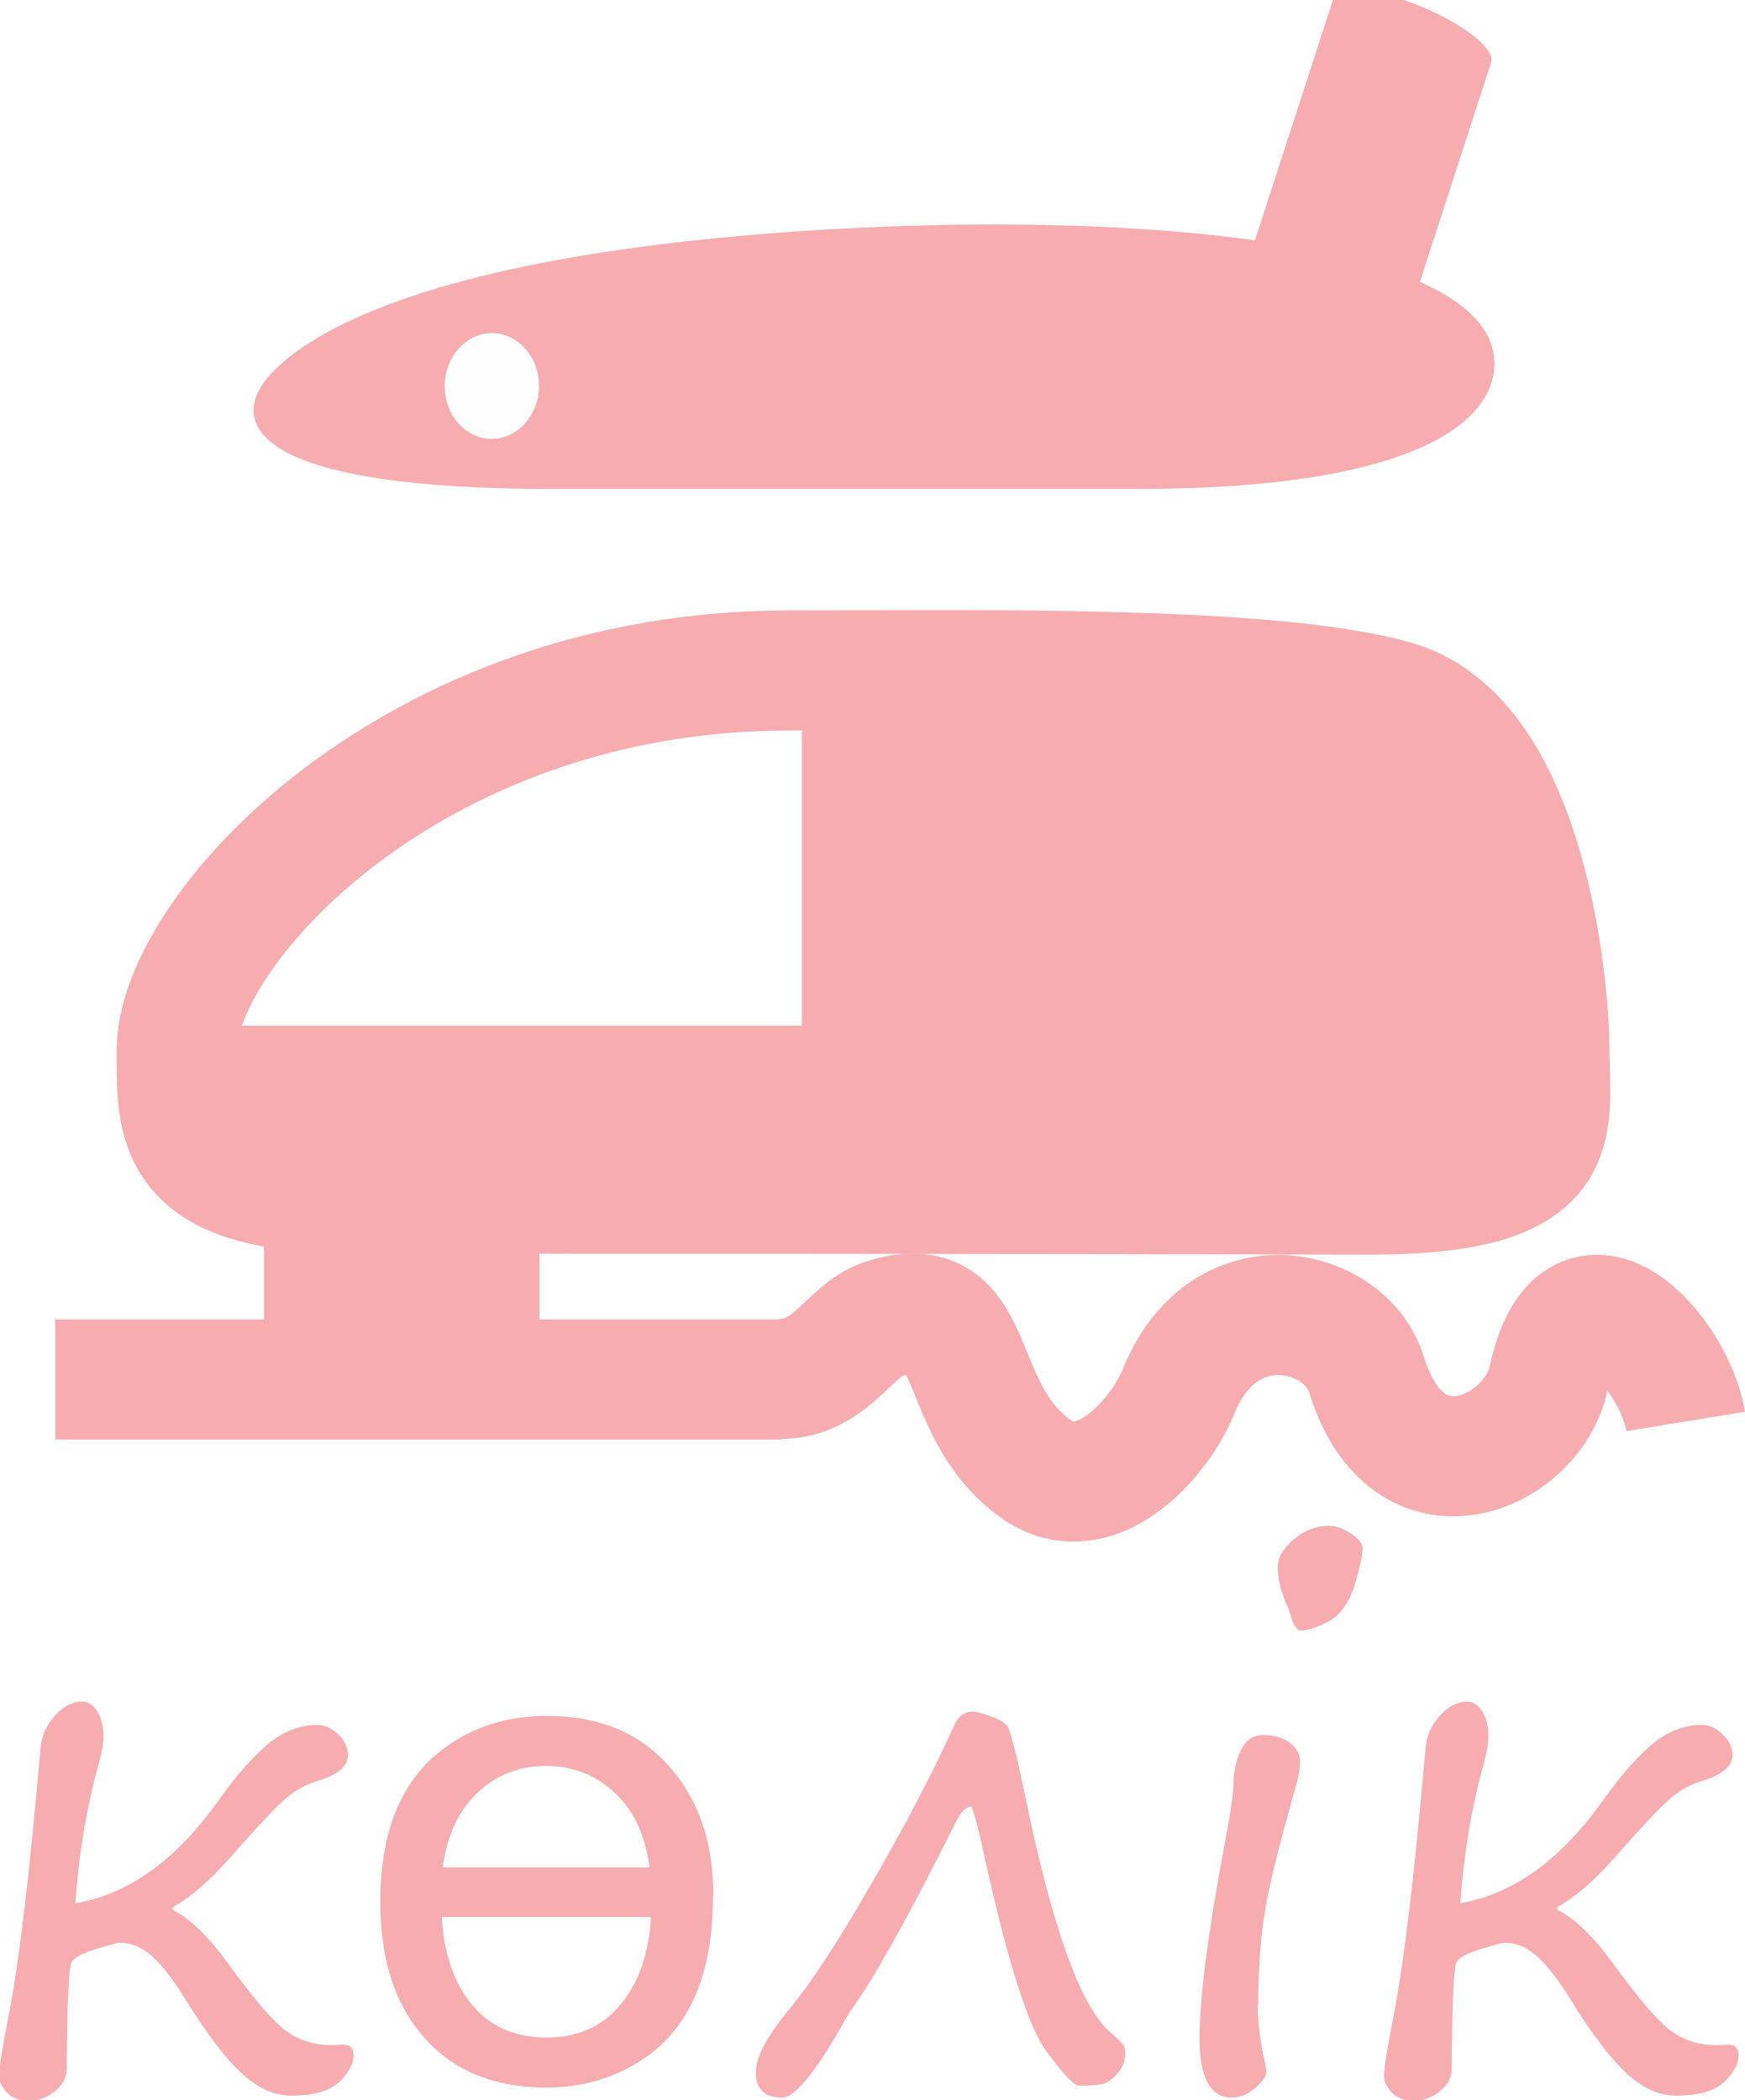
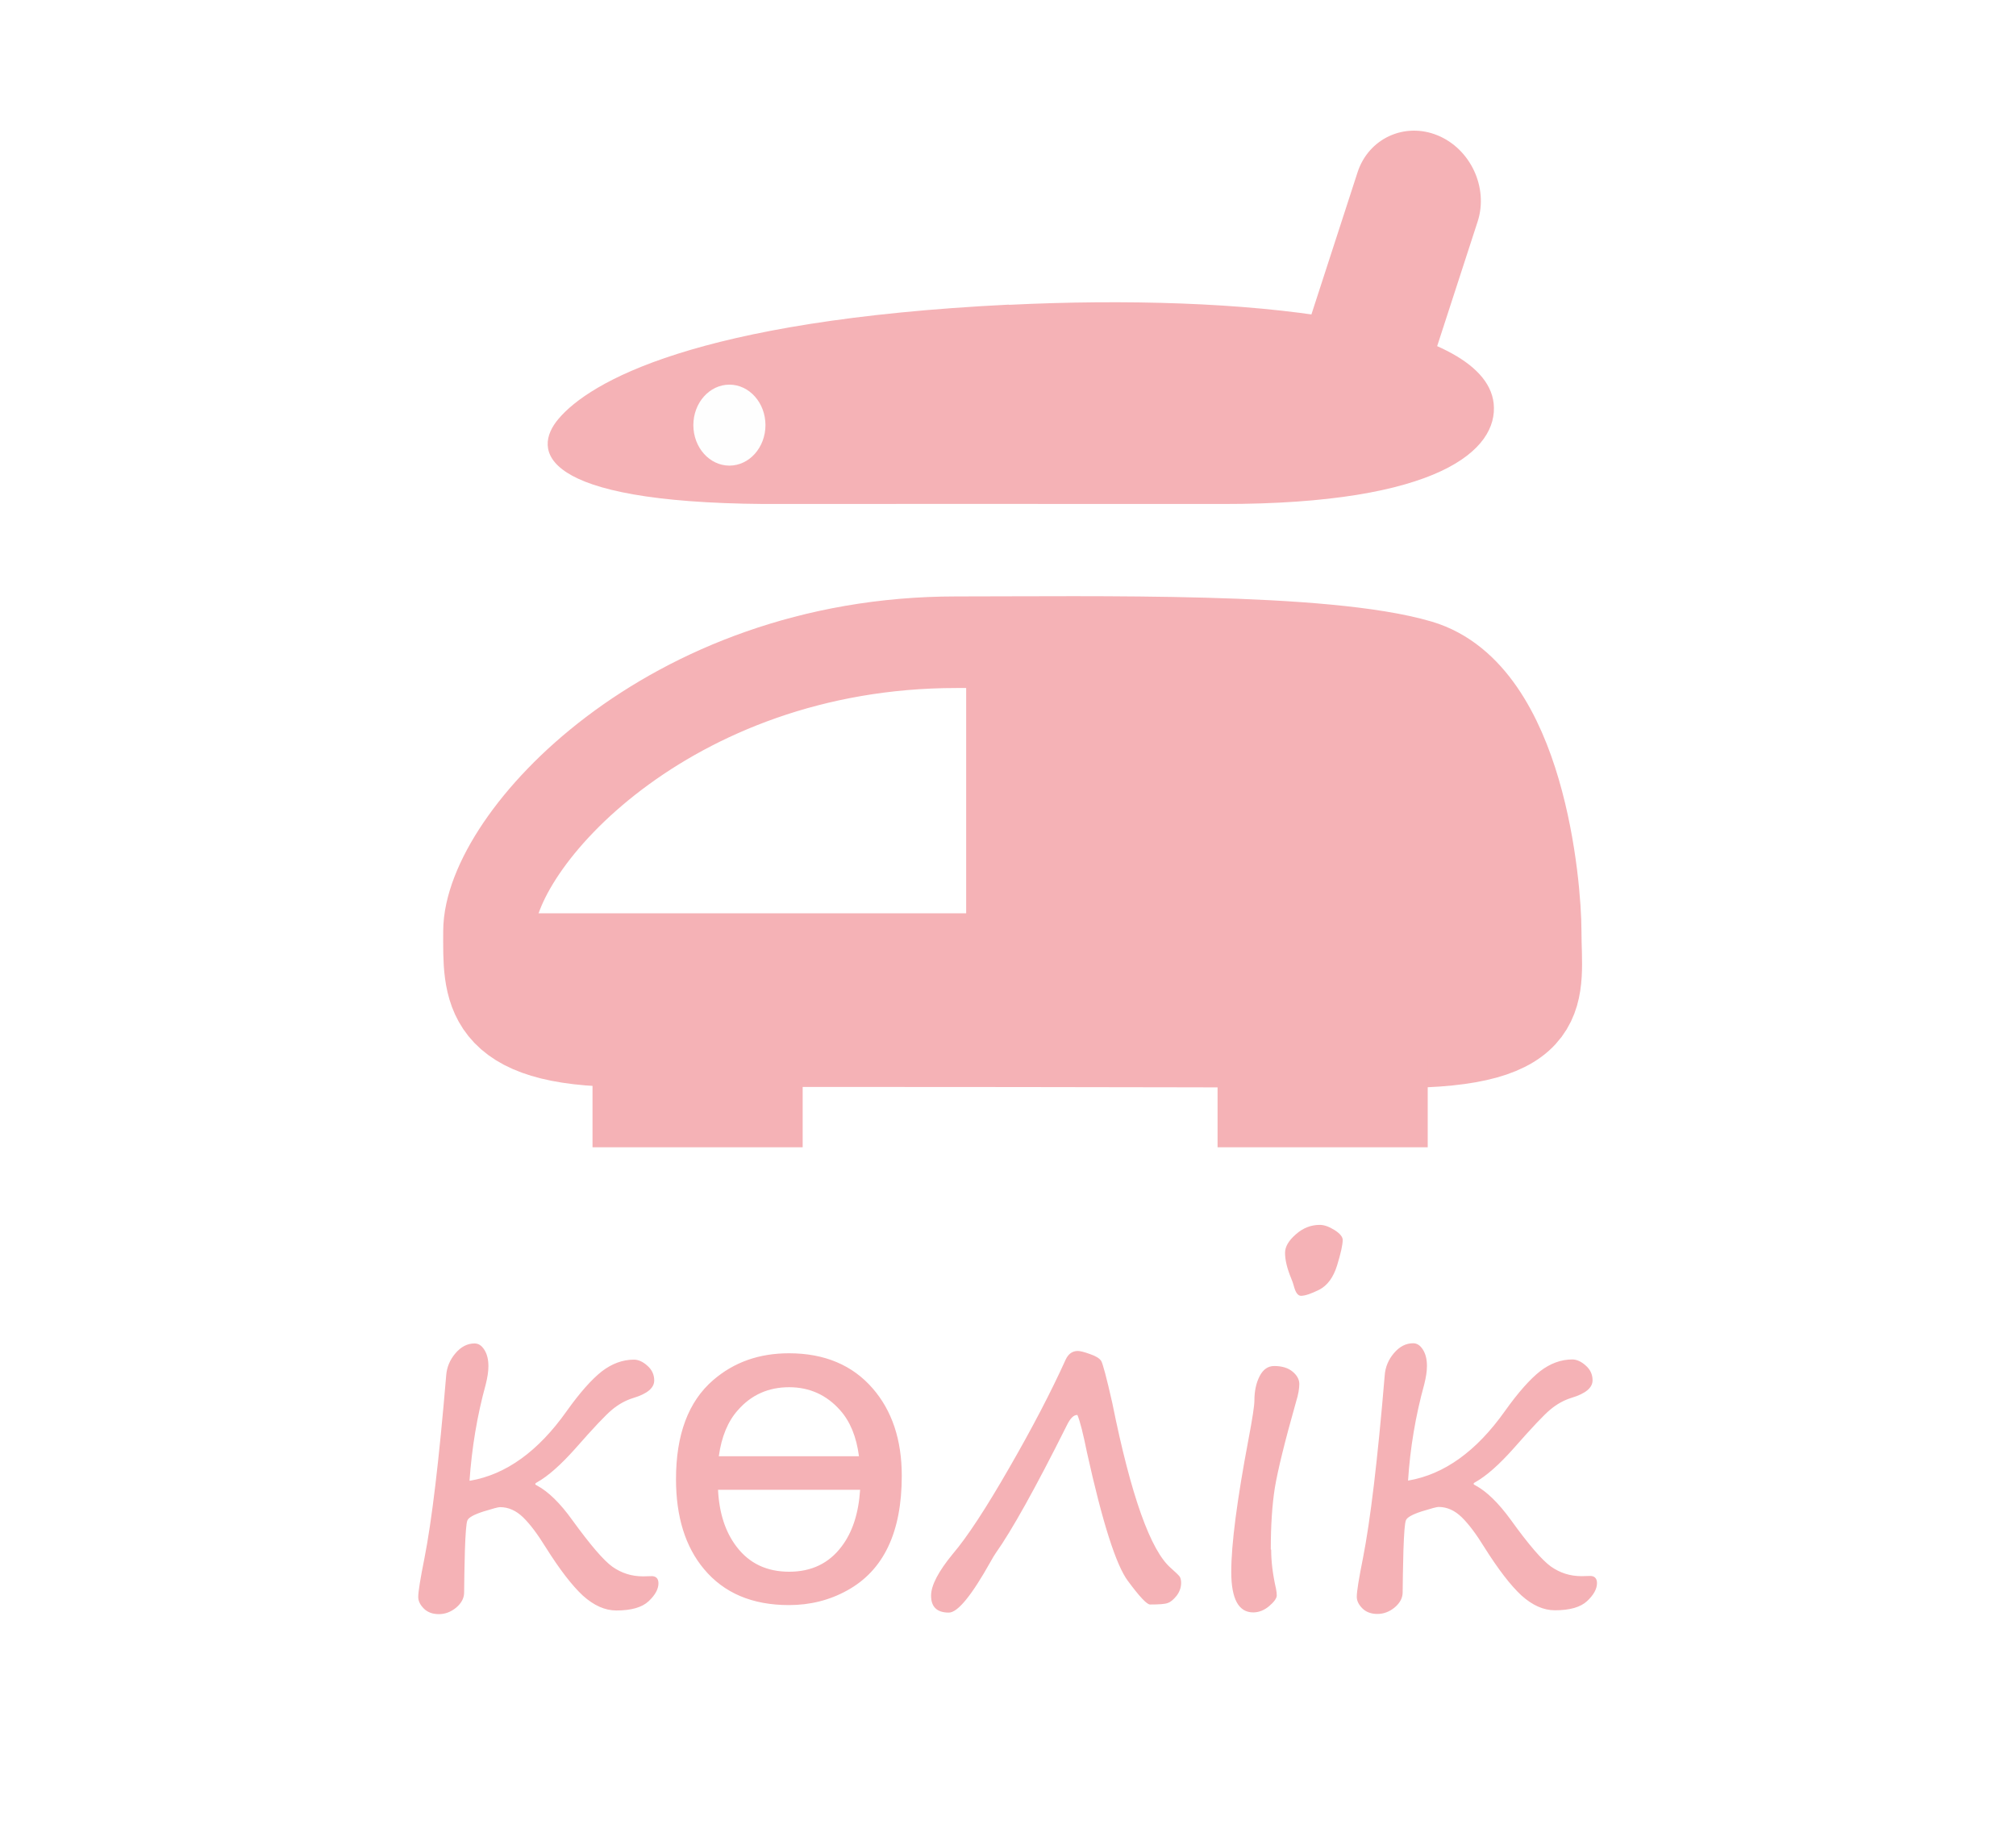
- <svg xmlns="http://www.w3.org/2000/svg" xml:space="preserve" width="7.262mm" height="8.742mm" version="1.1" style="shape-rendering:geometricPrecision; text-rendering:geometricPrecision; image-rendering:optimizeQuality; fill-rule:evenodd; clip-rule:evenodd" viewBox="0 0 36.61 44.07">
+ <svg xmlns="http://www.w3.org/2000/svg" xml:space="preserve" width="11mm" height="10mm" version="1.1" style="shape-rendering:geometricPrecision; text-rendering:geometricPrecision; image-rendering:optimizeQuality; fill-rule:evenodd; clip-rule:evenodd" viewBox="0 0 104.56 95.06">
  <defs>
    <style type="text/css">
   
-     .str0 {stroke:#F7ADAF;stroke-width:2.52;stroke-miterlimit:22.926}
-     .str1 {stroke:#F7ADAF;stroke-width:1.01;stroke-miterlimit:22.926}
+     .str0 {stroke:#F5B2B6;stroke-width:4.75;stroke-miterlimit:22.926}
+     .str1 {stroke:#F5B2B6;stroke-width:1.9;stroke-miterlimit:22.926}
    .fil0 {fill:none}
    .fil3 {fill:#FEFEFE}
-     .fil1 {fill:#F7ADAF}
-     .fil2 {fill:#F7ADAF;fill-rule:nonzero}
+     .fil2 {fill:#F5B2B6}
+     .fil1 {fill:#F5B2B6;fill-rule:nonzero}
   
  </style>
  </defs>
  <g id="Layer_x0020_1">
-     <path class="fil0 str0" d="M16.56 14.07c-7.95,0 -12.85,5.48 -12.85,7.96 0,1.55 -0.14,3.02 3.75,3.02 8.46,0 13,0 21.23,0.02 4.3,0.01 3.82,-1.39 3.82,-3.04 0,-1.28 -0.46,-6.5 -3.21,-7.32 -2.58,-0.76 -8.89,-0.64 -12.73,-0.64z" />
-     <line class="fil0 str0" x1="5.54" y1="26.7" x2="11.32" y2="26.7" />
-     <line class="fil0 str0" x1="1.16" y1="28.95" x2="16.39" y2="28.95" />
-     <path class="fil1 str1" d="M17.33 14.07l0 7.96 -13.62 0c0,1.55 -0.14,3.02 3.75,3.02 8.46,0 13,0 21.23,0.02 4.3,0.01 3.82,-1.39 3.82,-3.04 0,-1.28 -0.46,-6.5 -3.21,-7.32 -2.41,-0.71 -8.09,-0.65 -11.96,-0.64z" />
-     <path class="fil2" d="M1.59 39.94c1.11,-0.19 2.11,-0.91 2.99,-2.15 0.41,-0.58 0.78,-0.98 1.09,-1.23 0.31,-0.24 0.64,-0.36 1,-0.36 0.14,0 0.28,0.06 0.42,0.19 0.14,0.13 0.21,0.28 0.21,0.45 0,0.23 -0.22,0.41 -0.65,0.54 -0.23,0.07 -0.45,0.19 -0.65,0.36 -0.2,0.17 -0.58,0.57 -1.14,1.21 -0.44,0.5 -0.84,0.85 -1.19,1.05 -0.03,0.02 -0.05,0.04 -0.05,0.05 0,0.02 0.02,0.04 0.06,0.06 0.34,0.19 0.7,0.54 1.08,1.06 0.55,0.76 0.97,1.25 1.24,1.45 0.28,0.2 0.59,0.3 0.95,0.3l0.23 -0.01c0.16,-0.01 0.24,0.07 0.24,0.22 0,0.18 -0.1,0.37 -0.3,0.56 -0.2,0.19 -0.54,0.29 -1,0.29 -0.36,0 -0.7,-0.15 -1.04,-0.46 -0.34,-0.31 -0.72,-0.81 -1.15,-1.5 -0.25,-0.41 -0.48,-0.72 -0.7,-0.93 -0.22,-0.21 -0.46,-0.32 -0.72,-0.32 -0.05,0 -0.23,0.05 -0.52,0.14 -0.29,0.09 -0.45,0.19 -0.49,0.27 -0.04,0.09 -0.06,0.4 -0.08,0.94 -0.01,0.54 -0.02,0.97 -0.02,1.3 0,0.17 -0.08,0.33 -0.25,0.47 -0.17,0.13 -0.34,0.2 -0.54,0.2 -0.2,0 -0.35,-0.06 -0.46,-0.17 -0.11,-0.12 -0.17,-0.23 -0.17,-0.36 0,-0.17 0.07,-0.57 0.19,-1.2 0.23,-1.15 0.45,-3.03 0.68,-5.66 0.02,-0.25 0.11,-0.48 0.29,-0.68 0.17,-0.2 0.37,-0.31 0.59,-0.31 0.12,0 0.22,0.07 0.31,0.2 0.08,0.13 0.13,0.3 0.13,0.51 0,0.17 -0.03,0.35 -0.09,0.56 -0.27,0.97 -0.43,1.96 -0.5,2.98zm18.8 -2.03c-0.11,-0 -0.22,0.1 -0.33,0.32 -0.97,1.94 -1.7,3.26 -2.2,3.95 -0.04,0.06 -0.1,0.15 -0.16,0.27 -0.59,1.04 -1.02,1.57 -1.29,1.57 -0.37,0 -0.55,-0.18 -0.55,-0.53 0,-0.32 0.23,-0.75 0.68,-1.3 0.44,-0.52 1.02,-1.4 1.74,-2.65 0.72,-1.24 1.3,-2.36 1.75,-3.35 0.08,-0.18 0.21,-0.27 0.38,-0.27 0.07,0 0.2,0.03 0.38,0.1 0.18,0.06 0.29,0.13 0.35,0.21 0.05,0.07 0.17,0.51 0.34,1.31 0.58,2.87 1.19,4.58 1.82,5.11 0.15,0.13 0.24,0.22 0.27,0.26 0.03,0.04 0.04,0.1 0.04,0.18 0,0.15 -0.05,0.28 -0.14,0.4 -0.1,0.12 -0.19,0.19 -0.28,0.23 -0.09,0.03 -0.27,0.05 -0.55,0.05 -0.1,0 -0.33,-0.24 -0.69,-0.73 -0.36,-0.49 -0.79,-1.81 -1.27,-3.97 -0.12,-0.58 -0.22,-0.97 -0.3,-1.17zm6.92 -3.69c-0.1,0 -0.17,-0.11 -0.23,-0.32 -0.02,-0.07 -0.04,-0.14 -0.08,-0.22 -0.13,-0.3 -0.19,-0.57 -0.19,-0.8 0,-0.19 0.11,-0.38 0.33,-0.57 0.22,-0.19 0.47,-0.29 0.74,-0.29 0.14,0 0.29,0.05 0.46,0.16 0.17,0.11 0.25,0.21 0.25,0.31 0,0.16 -0.06,0.42 -0.17,0.79 -0.12,0.37 -0.3,0.62 -0.55,0.75 -0.25,0.13 -0.44,0.19 -0.57,0.19zm-0.92 7.86c0,0.36 0.05,0.76 0.15,1.2 0.02,0.08 0.03,0.15 0.03,0.21 0,0.09 -0.08,0.19 -0.23,0.33 -0.16,0.13 -0.32,0.2 -0.49,0.2 -0.46,0 -0.68,-0.42 -0.68,-1.25 0,-0.86 0.18,-2.23 0.53,-4.09 0.12,-0.65 0.18,-1.05 0.18,-1.2 0,-0.3 0.06,-0.55 0.16,-0.76 0.11,-0.21 0.26,-0.31 0.46,-0.31 0.24,0 0.43,0.06 0.57,0.17 0.14,0.11 0.21,0.24 0.21,0.38 0,0.14 -0.03,0.33 -0.1,0.56 -0.35,1.24 -0.57,2.12 -0.65,2.66 -0.08,0.53 -0.13,1.17 -0.13,1.91zm4.25 -2.14c1.11,-0.19 2.11,-0.91 2.99,-2.15 0.41,-0.58 0.78,-0.98 1.09,-1.23 0.31,-0.24 0.64,-0.36 1,-0.36 0.14,0 0.28,0.06 0.42,0.19 0.14,0.13 0.21,0.28 0.21,0.45 0,0.23 -0.22,0.41 -0.65,0.54 -0.23,0.07 -0.45,0.19 -0.65,0.36 -0.2,0.17 -0.58,0.57 -1.14,1.21 -0.44,0.5 -0.84,0.85 -1.19,1.05 -0.03,0.02 -0.05,0.04 -0.05,0.05 0,0.02 0.02,0.04 0.07,0.06 0.34,0.19 0.7,0.54 1.08,1.06 0.55,0.76 0.97,1.25 1.24,1.45 0.28,0.2 0.59,0.3 0.95,0.3l0.23 -0.01c0.16,-0.01 0.24,0.07 0.24,0.22 0,0.18 -0.1,0.37 -0.3,0.56 -0.2,0.19 -0.54,0.29 -1,0.29 -0.36,0 -0.7,-0.15 -1.04,-0.46 -0.34,-0.31 -0.72,-0.81 -1.15,-1.5 -0.25,-0.41 -0.48,-0.72 -0.7,-0.93 -0.22,-0.21 -0.46,-0.32 -0.72,-0.32 -0.05,0 -0.23,0.05 -0.52,0.14 -0.29,0.09 -0.45,0.19 -0.49,0.27 -0.04,0.09 -0.06,0.4 -0.08,0.94 -0.01,0.54 -0.02,0.97 -0.02,1.3 0,0.17 -0.08,0.33 -0.25,0.47 -0.17,0.13 -0.34,0.2 -0.54,0.2 -0.2,0 -0.35,-0.06 -0.46,-0.17 -0.11,-0.12 -0.17,-0.23 -0.17,-0.36 0,-0.17 0.07,-0.57 0.19,-1.2 0.23,-1.15 0.45,-3.03 0.68,-5.66 0.02,-0.25 0.11,-0.48 0.29,-0.68 0.17,-0.2 0.37,-0.31 0.59,-0.31 0.12,0 0.22,0.07 0.31,0.2 0.08,0.13 0.13,0.3 0.13,0.51 0,0.17 -0.03,0.35 -0.09,0.56 -0.27,0.97 -0.43,1.96 -0.5,2.98zm-15.68 -0.14c0,1.74 -0.56,2.92 -1.69,3.55 -0.55,0.31 -1.15,0.46 -1.8,0.46 -1.13,0 -2.01,-0.37 -2.63,-1.12 -0.58,-0.69 -0.86,-1.62 -0.86,-2.78 0,-1.38 0.38,-2.4 1.15,-3.07 0.64,-0.55 1.42,-0.83 2.35,-0.83 1.1,0 1.96,0.36 2.59,1.09 0.6,0.69 0.9,1.59 0.9,2.7zm-1.33 -0.61c-0.08,-0.6 -0.28,-1.08 -0.59,-1.42 -0.42,-0.47 -0.95,-0.71 -1.58,-0.71 -0.64,0 -1.17,0.24 -1.58,0.71 -0.31,0.35 -0.51,0.82 -0.59,1.42l4.34 0zm0.03 1.04l-4.39 0c0.04,0.72 0.23,1.31 0.57,1.76 0.39,0.52 0.94,0.77 1.63,0.77 0.69,0 1.23,-0.26 1.62,-0.78 0.34,-0.45 0.53,-1.03 0.57,-1.76z" />
-     <path class="fil0 str0" d="M35.37 29.83c-0.24,-1.47 -2.28,-3.7 -2.88,-0.89 -0.33,1.54 -2.94,2.75 -3.82,-0.1 -0.43,-1.41 -2.98,-2.02 -3.94,0.36 -0.41,1.01 -1.76,2.5 -2.99,1.63 -1.81,-1.28 -1.11,-3.83 -3.2,-3.15 -0.73,0.24 -1.09,1.26 -2.19,1.26" />
-     <rect class="fil1" transform="matrix(0.0867544 -0.267462 0.881458 0.36 25.1291 8.75297)" width="34.77" height="3.75" rx="1.88" ry="1.88" />
-     <g id="atau-belgi.svg">
-       <path class="fil1" d="M18.01 4.78c-8.66,0.43 -11.54,2.14 -12.39,3.14 -0.74,0.87 -0.53,2.29 5.65,2.34 2,0 7.84,-0 12.62,0 5.94,0 7.59,-1.49 7.46,-2.77 -0.26,-2.33 -6.94,-3.02 -13.33,-2.71z" />
-       <path class="fil3" d="M9.33 8.1c0,-0.61 0.45,-1.11 0.99,-1.11 0.55,0 0.99,0.5 0.99,1.11 0,0.61 -0.45,1.11 -0.99,1.11 -0.55,0 -0.99,-0.5 -0.99,-1.11z" />
+     <g id="_1090652600">
+       <polygon class="fil0" points="-0,0 104.56,0 104.56,95.06 -0,95.06 " />
+       <g>
+         <path class="fil1" d="M24.38 76.8c1.86,-0.32 3.53,-1.52 5.01,-3.61 0.69,-0.97 1.3,-1.65 1.82,-2.06 0.52,-0.4 1.08,-0.61 1.67,-0.61 0.23,0 0.47,0.11 0.7,0.32 0.24,0.21 0.35,0.47 0.35,0.76 0,0.39 -0.36,0.69 -1.09,0.91 -0.39,0.12 -0.75,0.32 -1.09,0.6 -0.34,0.28 -0.98,0.96 -1.92,2.03 -0.74,0.83 -1.4,1.42 -1.99,1.75 -0.06,0.03 -0.08,0.06 -0.08,0.08 0,0.03 0.04,0.06 0.11,0.09 0.57,0.31 1.18,0.9 1.81,1.78 0.93,1.28 1.62,2.09 2.08,2.42 0.47,0.33 0.99,0.5 1.59,0.5l0.39 -0.01c0.27,-0.02 0.41,0.11 0.41,0.37 0,0.3 -0.17,0.61 -0.51,0.93 -0.34,0.32 -0.9,0.48 -1.67,0.48 -0.6,0 -1.17,-0.26 -1.74,-0.77 -0.56,-0.52 -1.2,-1.35 -1.93,-2.51 -0.42,-0.68 -0.81,-1.2 -1.17,-1.55 -0.36,-0.35 -0.76,-0.53 -1.2,-0.53 -0.09,0 -0.39,0.08 -0.87,0.23 -0.49,0.16 -0.76,0.31 -0.82,0.46 -0.06,0.14 -0.1,0.67 -0.13,1.57 -0.02,0.9 -0.04,1.63 -0.04,2.17 0,0.29 -0.14,0.55 -0.41,0.78 -0.28,0.23 -0.58,0.34 -0.9,0.34 -0.33,0 -0.59,-0.1 -0.78,-0.29 -0.19,-0.19 -0.29,-0.39 -0.29,-0.6 0,-0.28 0.11,-0.95 0.32,-2 0.38,-1.92 0.76,-5.08 1.13,-9.49 0.03,-0.42 0.19,-0.81 0.48,-1.15 0.29,-0.34 0.62,-0.51 0.99,-0.51 0.21,0 0.37,0.11 0.51,0.33 0.14,0.22 0.21,0.5 0.21,0.85 0,0.28 -0.05,0.59 -0.14,0.95 -0.45,1.63 -0.72,3.29 -0.84,4.99zm31.5 -3.41c-0.19,-0.01 -0.37,0.17 -0.55,0.54 -1.63,3.26 -2.86,5.46 -3.69,6.63 -0.07,0.1 -0.16,0.25 -0.27,0.45 -0.98,1.75 -1.7,2.63 -2.16,2.63 -0.61,0 -0.92,-0.29 -0.92,-0.88 0,-0.53 0.38,-1.26 1.14,-2.18 0.74,-0.87 1.71,-2.35 2.91,-4.44 1.2,-2.08 2.18,-3.96 2.93,-5.62 0.14,-0.3 0.35,-0.45 0.63,-0.45 0.12,0 0.33,0.05 0.63,0.16 0.3,0.1 0.49,0.22 0.58,0.35 0.08,0.12 0.28,0.86 0.58,2.19 0.97,4.82 1.99,7.67 3.05,8.57 0.25,0.22 0.4,0.37 0.45,0.44 0.04,0.07 0.07,0.18 0.07,0.31 0,0.25 -0.08,0.47 -0.23,0.67 -0.16,0.2 -0.31,0.33 -0.46,0.38 -0.15,0.06 -0.46,0.08 -0.92,0.08 -0.17,0 -0.55,-0.41 -1.15,-1.22 -0.61,-0.81 -1.32,-3.03 -2.12,-6.65 -0.2,-0.98 -0.36,-1.63 -0.5,-1.96zm11.6 -6.18c-0.17,0 -0.29,-0.18 -0.38,-0.53 -0.03,-0.11 -0.07,-0.23 -0.13,-0.37 -0.21,-0.51 -0.32,-0.95 -0.32,-1.33 0,-0.31 0.18,-0.63 0.56,-0.96 0.37,-0.33 0.79,-0.49 1.24,-0.49 0.23,0 0.48,0.09 0.77,0.27 0.28,0.18 0.42,0.35 0.42,0.51 0,0.26 -0.1,0.7 -0.29,1.32 -0.19,0.62 -0.5,1.04 -0.92,1.26 -0.42,0.21 -0.74,0.32 -0.96,0.32zm-1.55 13.17c0,0.6 0.08,1.27 0.25,2.02 0.03,0.14 0.04,0.26 0.04,0.35 0,0.14 -0.13,0.33 -0.39,0.55 -0.26,0.22 -0.54,0.33 -0.83,0.33 -0.76,0 -1.14,-0.7 -1.14,-2.1 0,-1.45 0.3,-3.73 0.89,-6.86 0.21,-1.1 0.31,-1.77 0.31,-2.02 0,-0.49 0.09,-0.92 0.27,-1.27 0.18,-0.35 0.43,-0.53 0.76,-0.53 0.4,0 0.72,0.1 0.95,0.29 0.23,0.19 0.35,0.41 0.35,0.64 0,0.23 -0.05,0.55 -0.17,0.93 -0.59,2.08 -0.95,3.56 -1.1,4.46 -0.14,0.89 -0.21,1.96 -0.21,3.19zm7.12 -3.59c1.86,-0.32 3.53,-1.52 5.01,-3.61 0.69,-0.97 1.3,-1.65 1.82,-2.06 0.52,-0.4 1.08,-0.61 1.67,-0.61 0.23,0 0.47,0.11 0.7,0.32 0.24,0.21 0.35,0.47 0.35,0.76 0,0.39 -0.36,0.69 -1.09,0.91 -0.39,0.12 -0.75,0.32 -1.09,0.6 -0.34,0.28 -0.98,0.96 -1.92,2.03 -0.74,0.83 -1.4,1.42 -1.99,1.75 -0.06,0.03 -0.08,0.06 -0.08,0.08 0,0.03 0.04,0.06 0.11,0.09 0.57,0.31 1.18,0.9 1.82,1.78 0.92,1.28 1.62,2.09 2.08,2.42 0.47,0.33 0.99,0.5 1.59,0.5l0.39 -0.01c0.27,-0.02 0.41,0.11 0.41,0.37 0,0.3 -0.17,0.61 -0.51,0.93 -0.34,0.32 -0.9,0.48 -1.67,0.48 -0.6,0 -1.17,-0.26 -1.74,-0.77 -0.56,-0.52 -1.2,-1.35 -1.93,-2.51 -0.42,-0.68 -0.81,-1.2 -1.17,-1.55 -0.36,-0.35 -0.76,-0.53 -1.2,-0.53 -0.09,0 -0.39,0.08 -0.87,0.23 -0.49,0.16 -0.76,0.31 -0.82,0.46 -0.06,0.14 -0.1,0.67 -0.13,1.57 -0.02,0.9 -0.04,1.63 -0.04,2.17 0,0.29 -0.14,0.55 -0.41,0.78 -0.28,0.23 -0.58,0.34 -0.9,0.34 -0.33,0 -0.59,-0.1 -0.78,-0.29 -0.19,-0.19 -0.29,-0.39 -0.29,-0.6 0,-0.28 0.11,-0.95 0.32,-2 0.38,-1.92 0.76,-5.08 1.13,-9.49 0.03,-0.42 0.19,-0.81 0.48,-1.15 0.29,-0.34 0.62,-0.51 0.99,-0.51 0.21,0 0.37,0.11 0.51,0.33 0.14,0.22 0.21,0.5 0.21,0.85 0,0.28 -0.05,0.59 -0.14,0.95 -0.45,1.63 -0.73,3.29 -0.84,4.99zm-26.28 -0.24c0,2.92 -0.94,4.9 -2.83,5.94 -0.92,0.51 -1.93,0.76 -3.02,0.76 -1.9,0 -3.37,-0.62 -4.41,-1.87 -0.97,-1.16 -1.45,-2.72 -1.45,-4.66 0,-2.31 0.64,-4.03 1.93,-5.14 1.08,-0.93 2.38,-1.39 3.93,-1.39 1.84,0 3.29,0.61 4.34,1.82 1,1.15 1.51,2.66 1.51,4.53zm-2.22 -1.02c-0.13,-1.01 -0.46,-1.81 -0.98,-2.39 -0.7,-0.79 -1.59,-1.19 -2.64,-1.19 -1.07,0 -1.96,0.39 -2.66,1.19 -0.52,0.58 -0.85,1.38 -0.99,2.39l7.27 0zm0.05 1.74l-7.36 0c0.06,1.21 0.38,2.19 0.96,2.95 0.66,0.87 1.57,1.3 2.73,1.3 1.15,0 2.06,-0.43 2.72,-1.31 0.57,-0.75 0.88,-1.73 0.96,-2.94z" />
+         <g>
+           <path class="fil0 str0" d="M49.59 33.31c-14.99,0 -24.23,10.34 -24.23,15 0,2.93 -0.26,5.69 7.07,5.69 15.95,0 24.51,0 40.02,0.05 8.11,0.02 7.2,-2.62 7.2,-5.73 0,-2.41 -0.86,-12.26 -6.06,-13.8 -4.87,-1.44 -16.76,-1.21 -24.01,-1.21z" />
+           <line class="fil0 str0" x1="30.73" y1="57.13" x2="41.63" y2="57.13" />
+           <path class="fil2 str1" d="M51.06 33.31l0 15.01 -25.69 0c0,2.93 -0.26,5.69 7.06,5.69 15.95,0 24.51,0 40.02,0.05 8.11,0.02 7.2,-2.61 7.2,-5.73 0,-2.41 -0.86,-12.26 -6.06,-13.8 -4.55,-1.35 -15.25,-1.23 -22.54,-1.21z" />
+           <path class="fil2" d="M66.79 20.09l3.62 -11.15c0.57,-1.76 2.44,-2.62 4.15,-1.92l0 0c1.71,0.7 2.65,2.71 2.08,4.47l-3.62 11.14c-0.57,1.76 -2.44,2.62 -4.15,1.92l-0 -0c-1.71,-0.7 -2.65,-2.71 -2.08,-4.47z" />
+           <g id="atau-belgi.svg">
+             <path class="fil2" d="M52.33 15.8c-16.32,0.81 -21.76,4.03 -23.36,5.92 -1.4,1.64 -1,4.33 10.65,4.42 3.78,0 14.77,-0.01 23.79,0 11.2,0.01 14.32,-2.81 14.06,-5.22 -0.49,-4.39 -13.08,-5.7 -25.14,-5.11z" />
+             <path class="fil3" d="M35.96 22.05c0,-1.16 0.84,-2.1 1.87,-2.1 1.03,0 1.87,0.94 1.87,2.1 0,1.16 -0.84,2.1 -1.87,2.1 -1.03,0 -1.87,-0.94 -1.87,-2.1z" />
+           </g>
+           <line class="fil0 str0" x1="63.15" y1="57.13" x2="74.05" y2="57.13" />
+         </g>
+       </g>
    </g>
  </g>
</svg>
